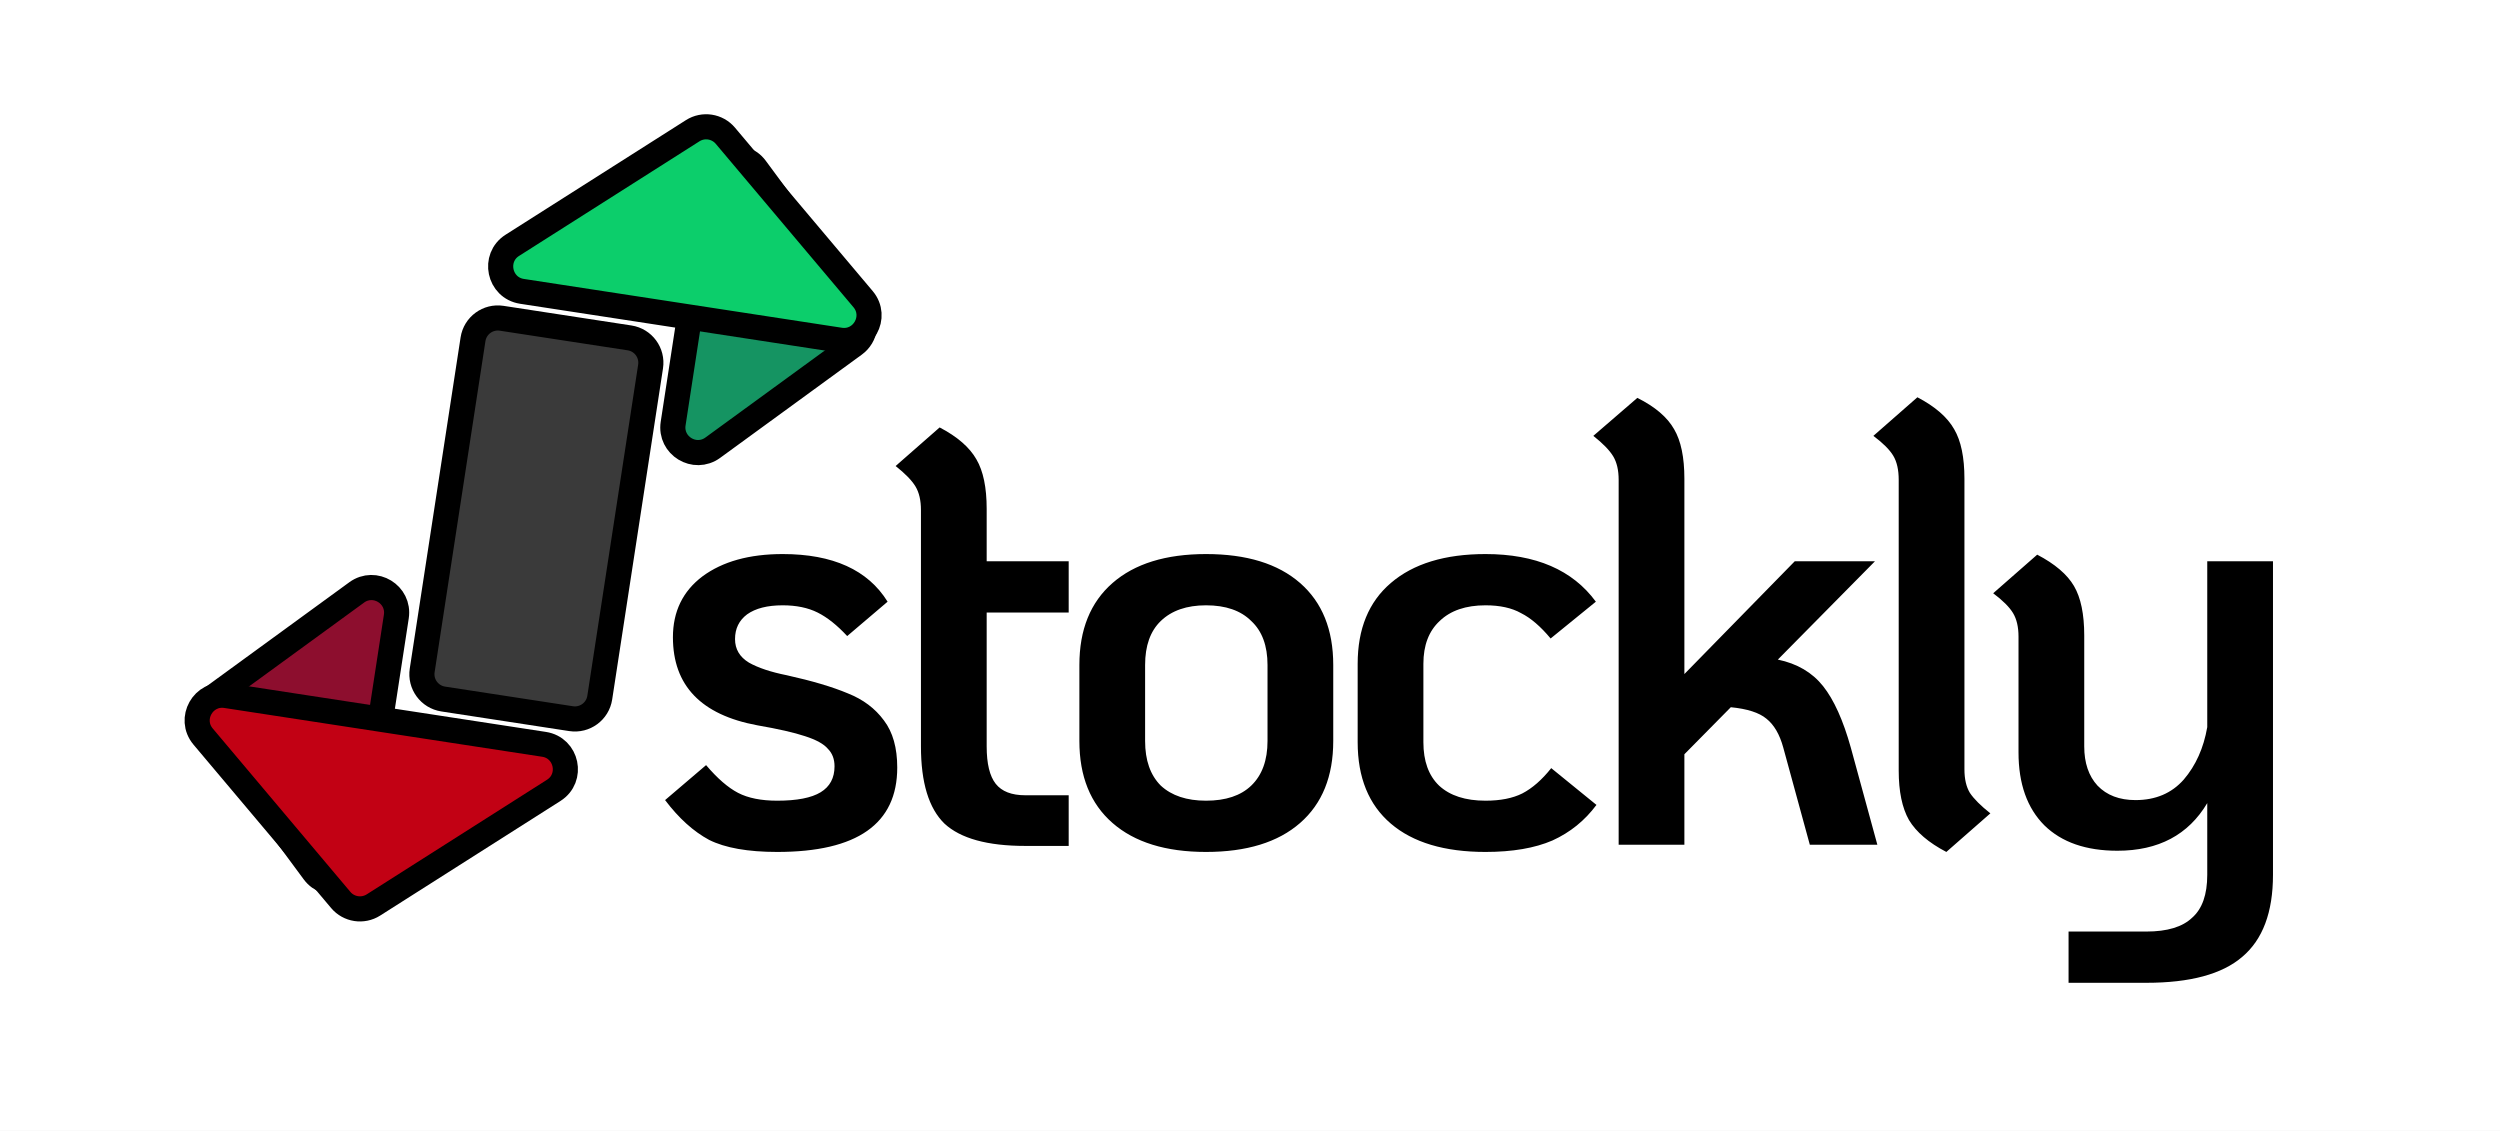
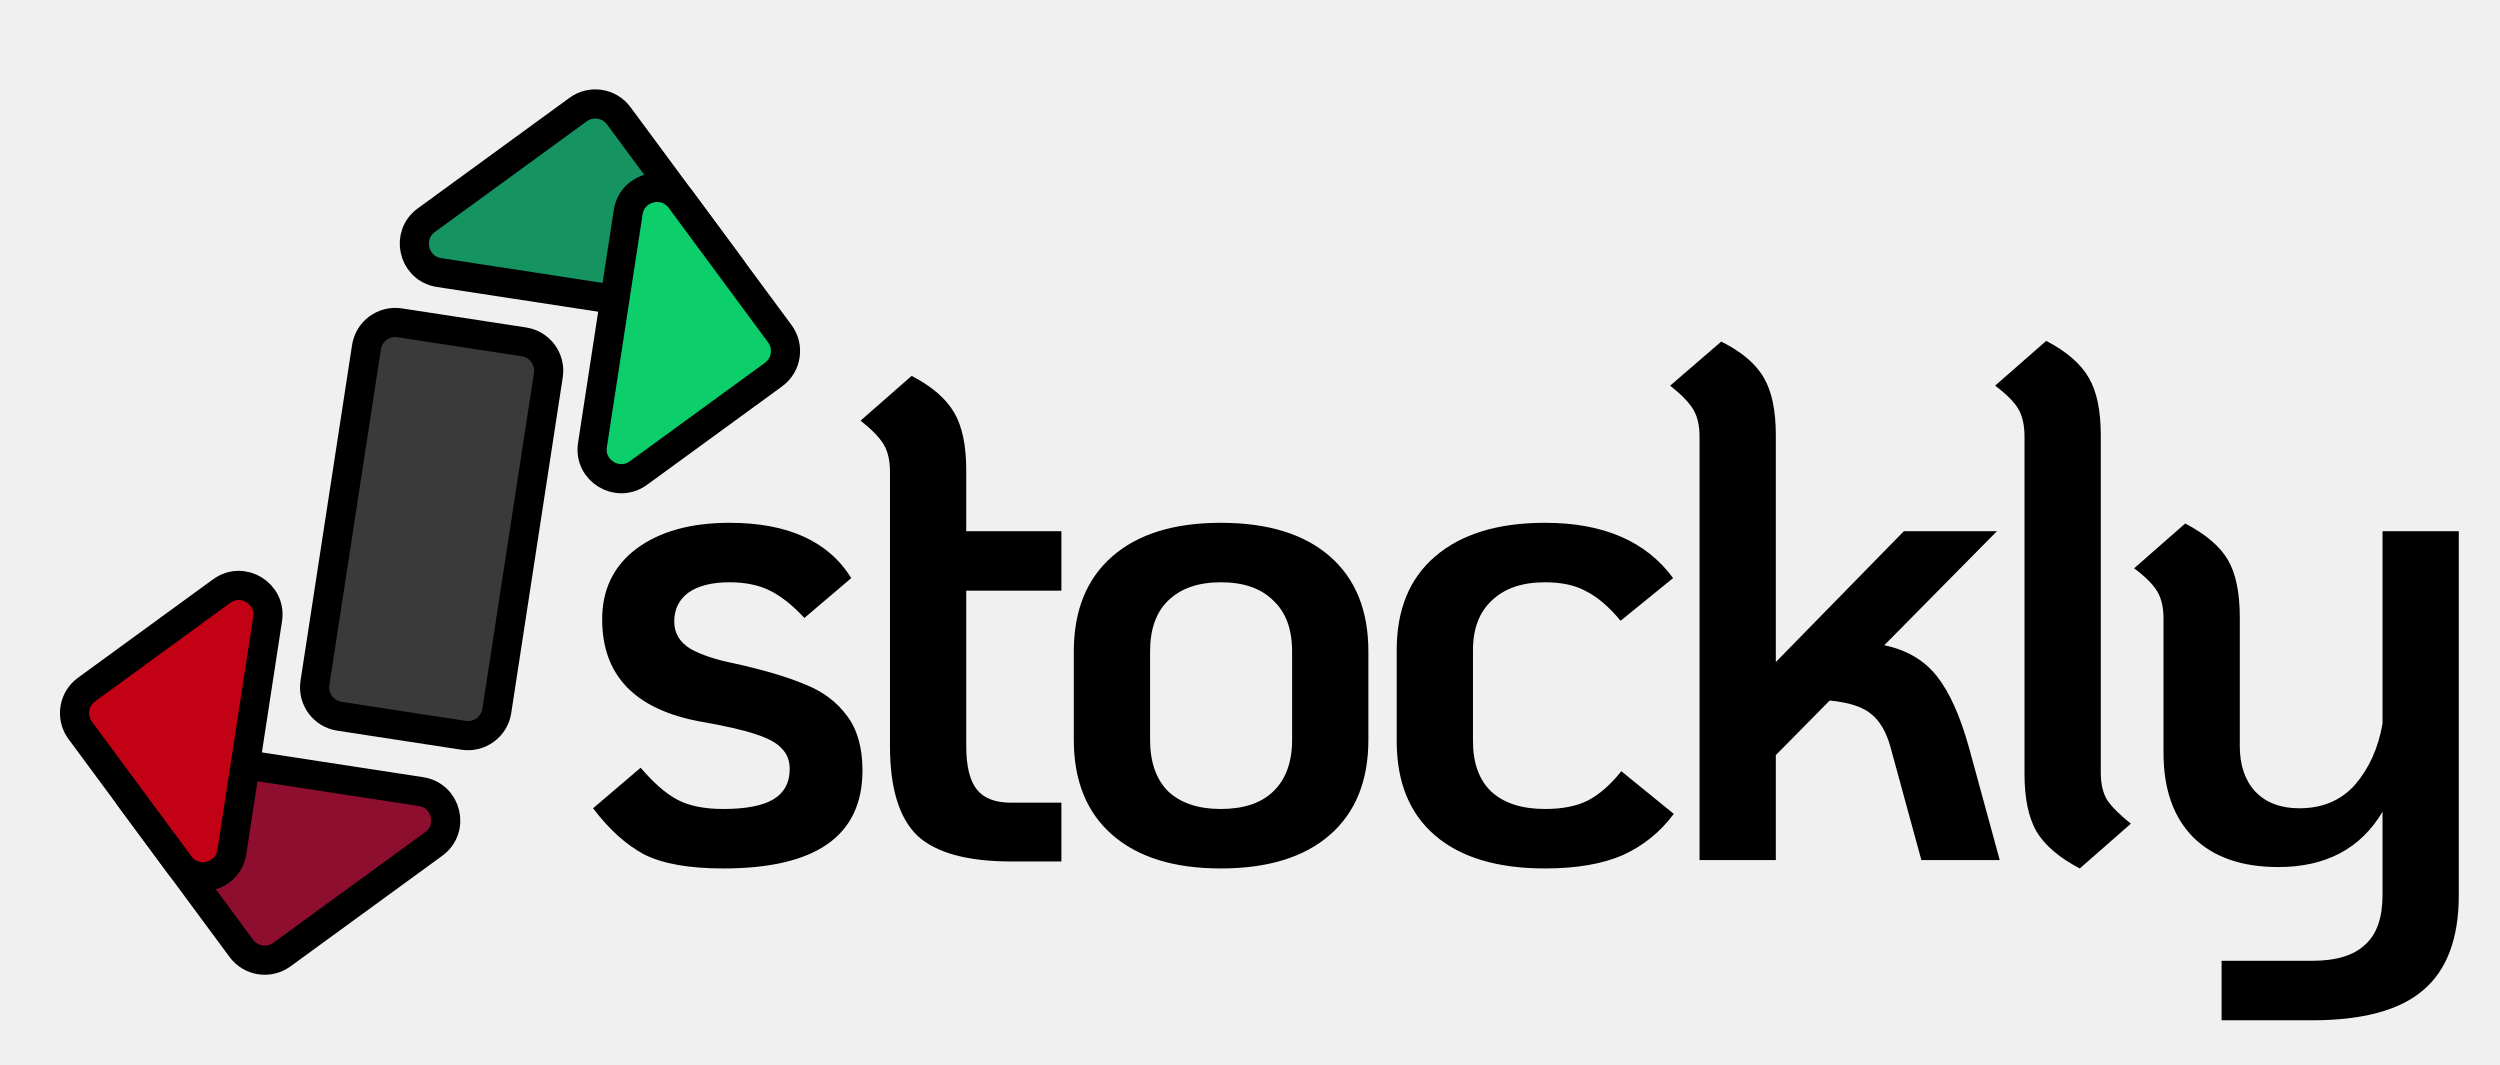
- <svg xmlns="http://www.w3.org/2000/svg" width="398" height="180" viewBox="0 0 398 180" fill="none">
-   <rect width="398" height="180" fill="white" />
-   <path d="M123.737 135.63C119.065 135.63 115.449 134.99 112.889 133.71C110.393 132.366 108.057 130.254 105.881 127.374L112.409 121.806C114.201 123.918 115.897 125.39 117.497 126.222C119.097 127.054 121.177 127.47 123.737 127.47C126.873 127.47 129.177 127.022 130.649 126.126C132.121 125.23 132.857 123.854 132.857 121.998C132.857 120.846 132.505 119.918 131.801 119.214C131.161 118.446 129.945 117.774 128.153 117.198C126.425 116.622 123.897 116.046 120.569 115.47C111.609 113.806 107.129 109.134 107.129 101.454C107.129 97.358 108.697 94.126 111.833 91.758C115.033 89.39 119.289 88.206 124.601 88.206C132.601 88.206 138.169 90.734 141.305 95.79L134.873 101.262C133.273 99.534 131.705 98.286 130.169 97.518C128.633 96.75 126.777 96.366 124.601 96.366C122.169 96.366 120.281 96.846 118.937 97.806C117.657 98.766 117.017 100.078 117.017 101.742C117.017 103.342 117.753 104.59 119.225 105.486C120.697 106.318 122.713 106.99 125.273 107.502C129.305 108.398 132.537 109.358 134.969 110.382C137.401 111.342 139.321 112.782 140.729 114.702C142.137 116.558 142.841 119.054 142.841 122.19C142.841 131.15 136.473 135.63 123.737 135.63ZM157.079 97.518V118.83C157.079 121.582 157.559 123.566 158.519 124.782C159.479 125.998 161.047 126.606 163.223 126.606H170.135V134.67H163.223C157.207 134.67 152.919 133.486 150.359 131.118C147.863 128.686 146.615 124.59 146.615 118.83V81.198C146.615 79.662 146.327 78.414 145.751 77.454C145.175 76.494 144.119 75.406 142.583 74.19L149.591 68.046C152.407 69.518 154.359 71.214 155.447 73.134C156.535 74.99 157.079 77.614 157.079 81.006V89.358H170.135V97.518H157.079ZM191.997 135.63C185.597 135.63 180.637 134.094 177.117 131.022C173.597 127.95 171.837 123.598 171.837 117.966V105.87C171.837 100.238 173.597 95.886 177.117 92.814C180.637 89.742 185.597 88.206 191.997 88.206C198.461 88.206 203.453 89.742 206.973 92.814C210.493 95.886 212.253 100.238 212.253 105.87V117.966C212.253 123.598 210.493 127.95 206.973 131.022C203.453 134.094 198.461 135.63 191.997 135.63ZM191.997 127.47C195.133 127.47 197.533 126.67 199.197 125.07C200.925 123.406 201.789 121.038 201.789 117.966V105.87C201.789 102.798 200.925 100.462 199.197 98.862C197.533 97.198 195.133 96.366 191.997 96.366C188.925 96.366 186.525 97.198 184.797 98.862C183.133 100.462 182.301 102.798 182.301 105.87V117.966C182.301 121.038 183.133 123.406 184.797 125.07C186.525 126.67 188.925 127.47 191.997 127.47ZM236.492 135.63C229.964 135.63 224.94 134.126 221.42 131.118C217.9 128.11 216.14 123.79 216.14 118.158V105.678C216.14 100.11 217.9 95.822 221.42 92.814C225.004 89.742 230.028 88.206 236.492 88.206C244.492 88.206 250.348 90.734 254.06 95.79L246.86 101.646C245.26 99.726 243.692 98.382 242.156 97.614C240.684 96.782 238.796 96.366 236.492 96.366C233.356 96.366 230.924 97.198 229.196 98.862C227.468 100.462 226.604 102.734 226.604 105.678V118.158C226.604 121.166 227.436 123.47 229.1 125.07C230.828 126.67 233.292 127.47 236.492 127.47C238.86 127.47 240.812 127.086 242.348 126.318C243.948 125.486 245.484 124.142 246.956 122.286L254.156 128.142C252.3 130.638 249.964 132.526 247.148 133.806C244.332 135.022 240.78 135.63 236.492 135.63ZM298.874 134.478H288.122L283.898 119.022C283.322 116.91 282.426 115.374 281.21 114.414C280.058 113.454 278.17 112.846 275.546 112.59L268.154 120.078V134.478H257.69V76.398C257.69 74.862 257.402 73.614 256.826 72.654C256.25 71.694 255.194 70.606 253.658 69.39L260.666 63.342C263.482 64.75 265.434 66.414 266.522 68.334C267.61 70.19 268.154 72.814 268.154 76.206V107.31L285.722 89.358H298.49L283.034 105.006C286.106 105.646 288.506 107.054 290.234 109.23C291.962 111.406 293.434 114.67 294.65 119.022L298.874 134.478ZM309.858 135.63C307.042 134.158 305.058 132.462 303.906 130.542C302.818 128.622 302.274 125.998 302.274 122.67V76.398C302.274 74.798 301.986 73.518 301.41 72.558C300.834 71.598 299.778 70.542 298.242 69.39L305.25 63.246C308.066 64.718 310.018 66.414 311.106 68.334C312.194 70.19 312.738 72.814 312.738 76.206V122.478C312.738 124.014 313.026 125.262 313.602 126.222C314.242 127.182 315.33 128.27 316.866 129.486L309.858 135.63ZM361.859 89.358V139.278C361.859 145.23 360.227 149.582 356.963 152.334C353.763 155.086 348.675 156.462 341.699 156.462H329.315V148.302H341.699C345.027 148.302 347.459 147.566 348.995 146.094C350.595 144.686 351.395 142.414 351.395 139.278V127.854C348.387 132.91 343.619 135.438 337.091 135.438C332.099 135.438 328.227 134.094 325.475 131.406C322.723 128.654 321.347 124.782 321.347 119.79V101.358C321.347 99.822 321.059 98.574 320.483 97.614C319.907 96.654 318.851 95.598 317.315 94.446L324.323 88.302C327.139 89.774 329.091 91.438 330.179 93.294C331.267 95.15 331.811 97.774 331.811 101.166V118.83C331.811 121.454 332.515 123.534 333.923 125.07C335.395 126.606 337.411 127.374 339.971 127.374C343.171 127.374 345.731 126.286 347.651 124.11C349.571 121.87 350.819 119.086 351.395 115.758V89.358H361.859Z" fill="black" />
-   <rect x="-2.28" y="1.673" width="28.599" height="61.328" rx="4" transform="matrix(-0.988425 -0.15171 -0.15171 0.988425 102.178 52.4001)" fill="#3A3A3A" stroke="black" stroke-width="4" />
-   <path d="M113.132 28.553L107.164 67.433C106.624 70.949 110.599 73.368 113.474 71.273L136.028 54.836C137.822 53.529 138.209 51.011 136.889 49.226L120.303 26.783C118.188 23.922 113.671 25.038 113.132 28.553Z" fill="#159462" stroke="black" stroke-width="4" />
-   <path d="M83.101 46.384L133.736 54.156C137.388 54.716 139.783 50.45 137.402 47.624L115.48 21.61C114.19 20.079 111.966 19.738 110.276 20.811L81.562 39.054C78.444 41.035 79.449 45.823 83.101 46.384Z" fill="#0CCE6B" stroke="black" stroke-width="4" />
-   <path d="M34.231 110.748C32.437 112.056 32.051 114.574 33.37 116.359L49.957 138.803C52.071 141.663 56.588 140.548 57.128 137.032L63.095 98.153C63.635 94.637 59.66 92.218 56.785 94.313L34.231 110.748Z" fill="#8D0E2E" stroke="black" stroke-width="4" />
-   <path d="M54.246 143.272C55.536 144.804 57.761 145.146 59.452 144.071L88.152 125.827C91.27 123.846 90.265 119.059 86.613 118.498L36.004 110.731C32.352 110.17 29.958 114.435 32.338 117.261L54.246 143.272Z" fill="#C20114" stroke="black" stroke-width="4" />
+ <svg xmlns="http://www.w3.org/2000/svg" width="343" height="146" viewBox="0 0 343 146" fill="none">
+   <rect x="-2.28" y="1.673" width="25.246" height="54.61" rx="4" transform="matrix(-0.988425 -0.15171 -0.15171 0.988425 73.8409 45.5135)" fill="#3A3A3A" stroke="black" stroke-width="4" />
+   <path d="M60.243 37.394L96.386 42.942C99.805 43.466 102.179 39.728 100.396 36.883L100.209 36.611L84.893 15.886C83.586 14.118 81.097 13.736 79.321 15.031L58.494 30.208C55.699 32.245 56.649 36.571 59.919 37.332L60.243 37.394Z" fill="#159462" stroke="black" stroke-width="4" />
+   <path d="M86.188 29.111L81.284 61.061C80.744 64.577 84.719 66.996 87.594 64.901L106.128 51.394C107.922 50.087 108.308 47.569 106.989 45.784L93.359 27.34C91.245 24.48 86.728 25.595 86.188 29.111Z" fill="#0CCE6B" stroke="black" stroke-width="4" />
+   <path d="M33.107 130.114C34.413 131.882 36.902 132.264 38.679 130.969L59.506 115.792C62.391 113.689 61.286 109.147 57.758 108.605L21.614 103.058C18.196 102.533 15.82 106.273 17.605 109.117L17.79 109.389L33.107 130.114Z" fill="#8D0E2E" stroke="black" stroke-width="4" />
+   <path d="M11.872 94.606C10.134 95.872 9.717 98.275 10.892 100.047L11.011 100.216L24.642 118.66C26.756 121.52 31.273 120.405 31.812 116.889L36.716 84.939C37.256 81.423 33.282 79.005 30.407 81.1L11.872 94.606Z" fill="#C20114" stroke="black" stroke-width="4" />
+   <path d="M99.226 119.152C94.554 119.152 90.938 118.512 88.378 117.232C85.882 115.888 83.546 113.776 81.37 110.896L87.898 105.328C89.69 107.44 91.386 108.912 92.986 109.744C94.586 110.576 96.666 110.992 99.226 110.992C102.362 110.992 104.666 110.544 106.138 109.648C107.61 108.752 108.346 107.376 108.346 105.52C108.346 104.368 107.994 103.44 107.29 102.736C106.65 101.968 105.434 101.296 103.642 100.72C101.914 100.144 99.386 99.568 96.058 98.992C87.098 97.328 82.618 92.656 82.618 84.976C82.618 80.88 84.186 77.648 87.322 75.28C90.522 72.912 94.778 71.728 100.09 71.728C108.09 71.728 113.658 74.256 116.794 79.312L110.362 84.784C108.762 83.056 107.194 81.808 105.658 81.04C104.122 80.272 102.266 79.888 100.09 79.888C97.658 79.888 95.77 80.368 94.426 81.328C93.146 82.288 92.506 83.6 92.506 85.264C92.506 86.864 93.242 88.112 94.714 89.008C96.186 89.84 98.202 90.512 100.762 91.024C104.794 91.92 108.026 92.88 110.458 93.904C112.89 94.864 114.81 96.304 116.218 98.224C117.626 100.08 118.33 102.576 118.33 105.712C118.33 114.672 111.962 119.152 99.226 119.152ZM132.568 81.04V102.352C132.568 105.104 133.048 107.088 134.008 108.304C134.968 109.52 136.536 110.128 138.712 110.128H145.624V118.192H138.712C132.696 118.192 128.408 117.008 125.848 114.64C123.352 112.208 122.104 108.112 122.104 102.352V64.72C122.104 63.184 121.816 61.936 121.24 60.976C120.664 60.016 119.608 58.928 118.072 57.712L125.08 51.568C127.896 53.04 129.848 54.736 130.936 56.656C132.024 58.512 132.568 61.136 132.568 64.528V72.88H145.624V81.04H132.568ZM167.486 119.152C161.086 119.152 156.126 117.616 152.606 114.544C149.086 111.472 147.326 107.12 147.326 101.488V89.392C147.326 83.76 149.086 79.408 152.606 76.336C156.126 73.264 161.086 71.728 167.486 71.728C173.95 71.728 178.942 73.264 182.462 76.336C185.982 79.408 187.742 83.76 187.742 89.392V101.488C187.742 107.12 185.982 111.472 182.462 114.544C178.942 117.616 173.95 119.152 167.486 119.152ZM167.486 110.992C170.622 110.992 173.022 110.192 174.686 108.592C176.414 106.928 177.278 104.56 177.278 101.488V89.392C177.278 86.32 176.414 83.984 174.686 82.384C173.022 80.72 170.622 79.888 167.486 79.888C164.414 79.888 162.014 80.72 160.286 82.384C158.622 83.984 157.79 86.32 157.79 89.392V101.488C157.79 104.56 158.622 106.928 160.286 108.592C162.014 110.192 164.414 110.992 167.486 110.992ZM211.98 119.152C205.452 119.152 200.428 117.648 196.908 114.64C193.388 111.632 191.628 107.312 191.628 101.68V89.2C191.628 83.632 193.388 79.344 196.908 76.336C200.492 73.264 205.516 71.728 211.98 71.728C219.98 71.728 225.836 74.256 229.548 79.312L222.348 85.168C220.748 83.248 219.18 81.904 217.644 81.136C216.172 80.304 214.284 79.888 211.98 79.888C208.844 79.888 206.412 80.72 204.684 82.384C202.956 83.984 202.092 86.256 202.092 89.2V101.68C202.092 104.688 202.924 106.992 204.588 108.592C206.316 110.192 208.78 110.992 211.98 110.992C214.348 110.992 216.3 110.608 217.836 109.84C219.436 109.008 220.972 107.664 222.444 105.808L229.644 111.664C227.788 114.16 225.452 116.048 222.636 117.328C219.82 118.544 216.268 119.152 211.98 119.152ZM274.363 118H263.611L259.387 102.544C258.811 100.432 257.915 98.896 256.699 97.936C255.547 96.976 253.659 96.368 251.035 96.112L243.643 103.6V118H233.179V59.92C233.179 58.384 232.891 57.136 232.315 56.176C231.739 55.216 230.683 54.128 229.147 52.912L236.155 46.864C238.971 48.272 240.923 49.936 242.011 51.856C243.099 53.712 243.643 56.336 243.643 59.728V90.832L261.211 72.88H273.979L258.523 88.528C261.595 89.168 263.995 90.576 265.723 92.752C267.451 94.928 268.923 98.192 270.139 102.544L274.363 118ZM285.347 119.152C282.531 117.68 280.547 115.984 279.395 114.064C278.307 112.144 277.763 109.52 277.763 106.192V59.92C277.763 58.32 277.475 57.04 276.899 56.08C276.323 55.12 275.267 54.064 273.731 52.912L280.739 46.768C283.555 48.24 285.507 49.936 286.595 51.856C287.683 53.712 288.227 56.336 288.227 59.728V106C288.227 107.536 288.515 108.784 289.091 109.744C289.731 110.704 290.819 111.792 292.355 113.008L285.347 119.152ZM337.347 72.88V122.8C337.347 128.752 335.715 133.104 332.451 135.856C329.251 138.608 324.163 139.984 317.187 139.984H304.803V131.824H317.187C320.515 131.824 322.947 131.088 324.483 129.616C326.083 128.208 326.883 125.936 326.883 122.8V111.376C323.875 116.432 319.107 118.96 312.579 118.96C307.587 118.96 303.715 117.616 300.963 114.928C298.211 112.176 296.835 108.304 296.835 103.312V84.88C296.835 83.344 296.547 82.096 295.971 81.136C295.395 80.176 294.339 79.12 292.803 77.968L299.811 71.824C302.627 73.296 304.579 74.96 305.667 76.816C306.755 78.672 307.299 81.296 307.299 84.688V102.352C307.299 104.976 308.003 107.056 309.411 108.592C310.883 110.128 312.899 110.896 315.459 110.896C318.659 110.896 321.219 109.808 323.139 107.632C325.059 105.392 326.307 102.608 326.883 99.28V72.88H337.347Z" fill="black" />
</svg>
